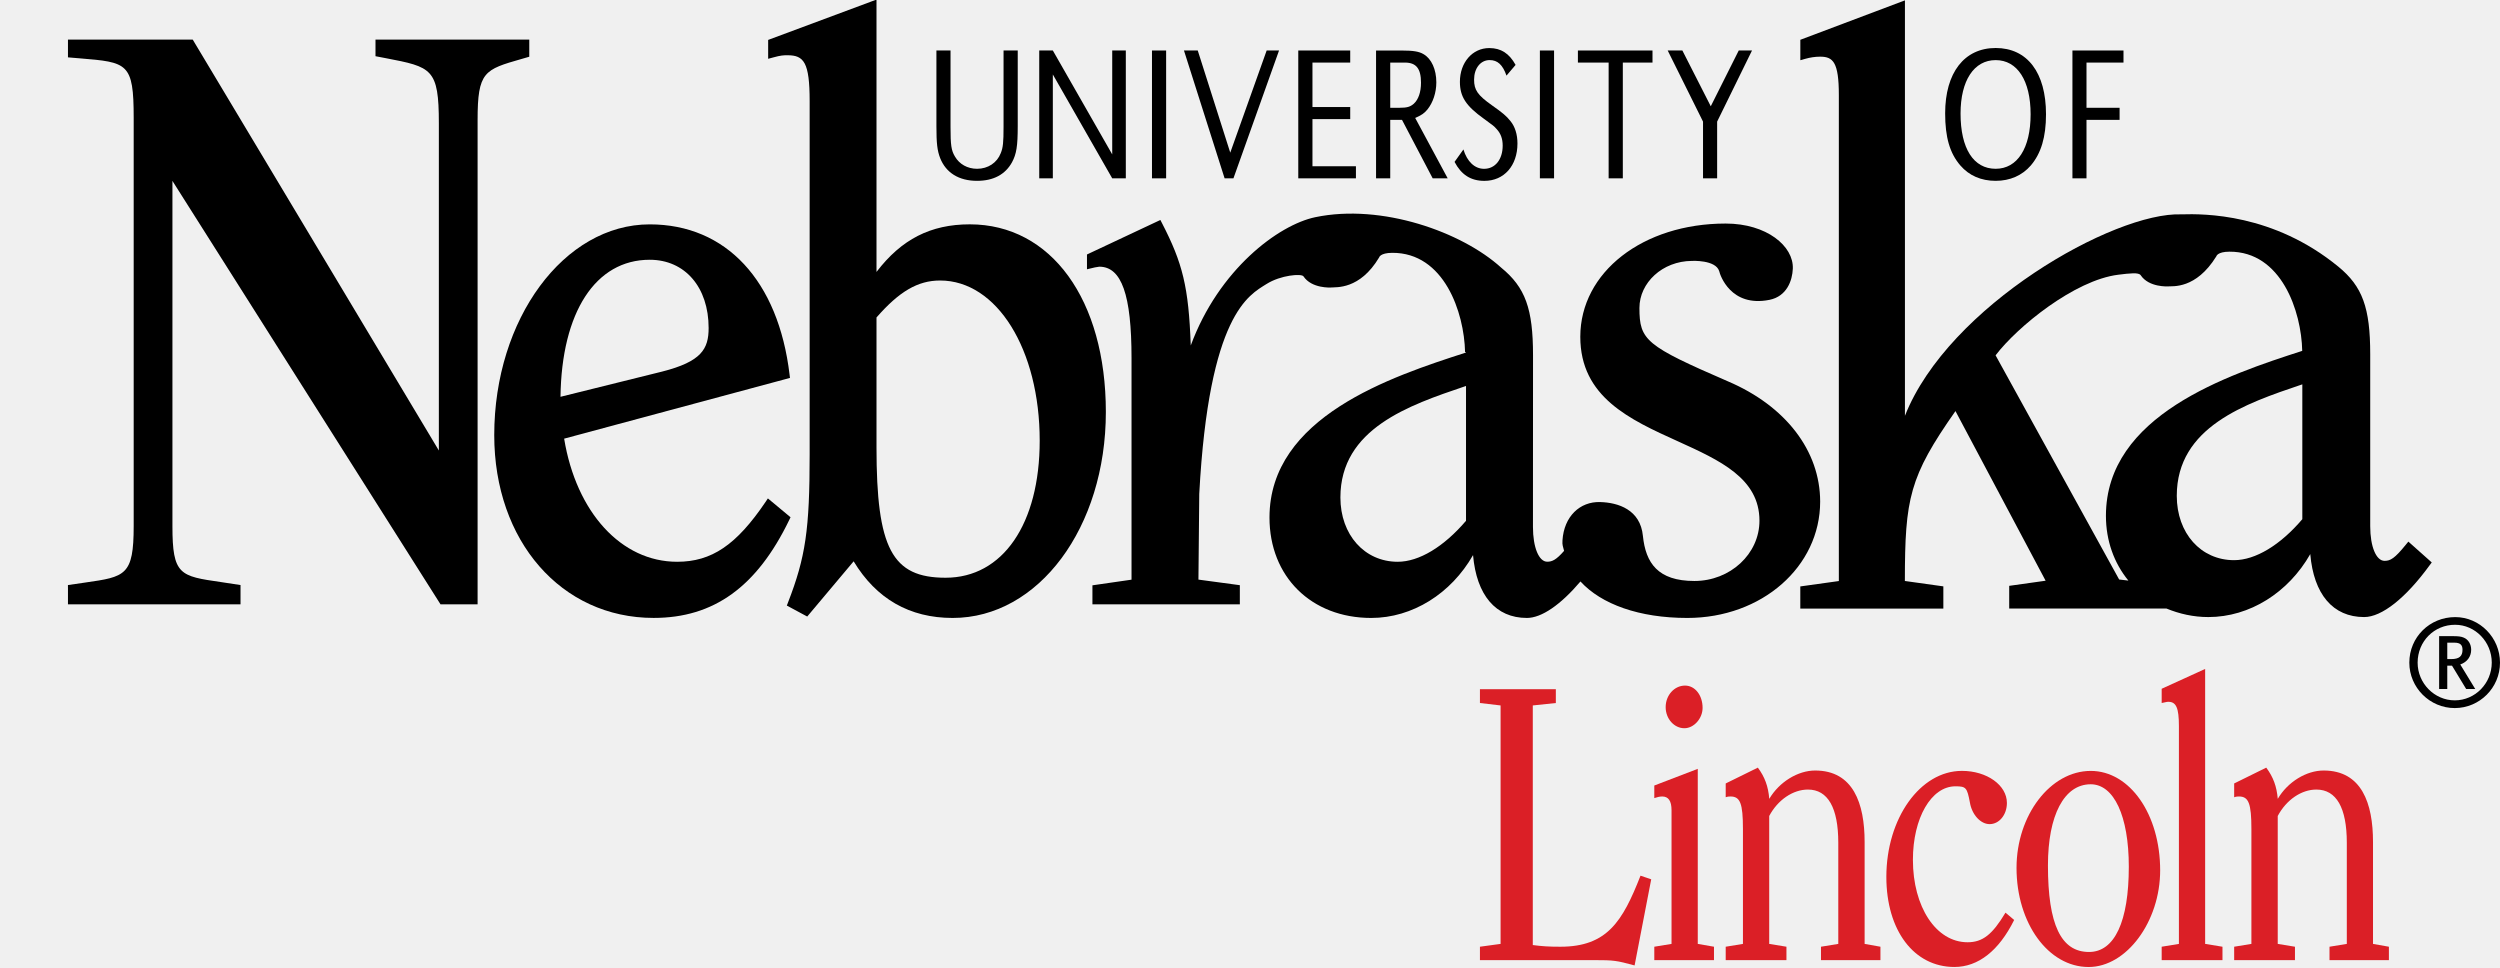
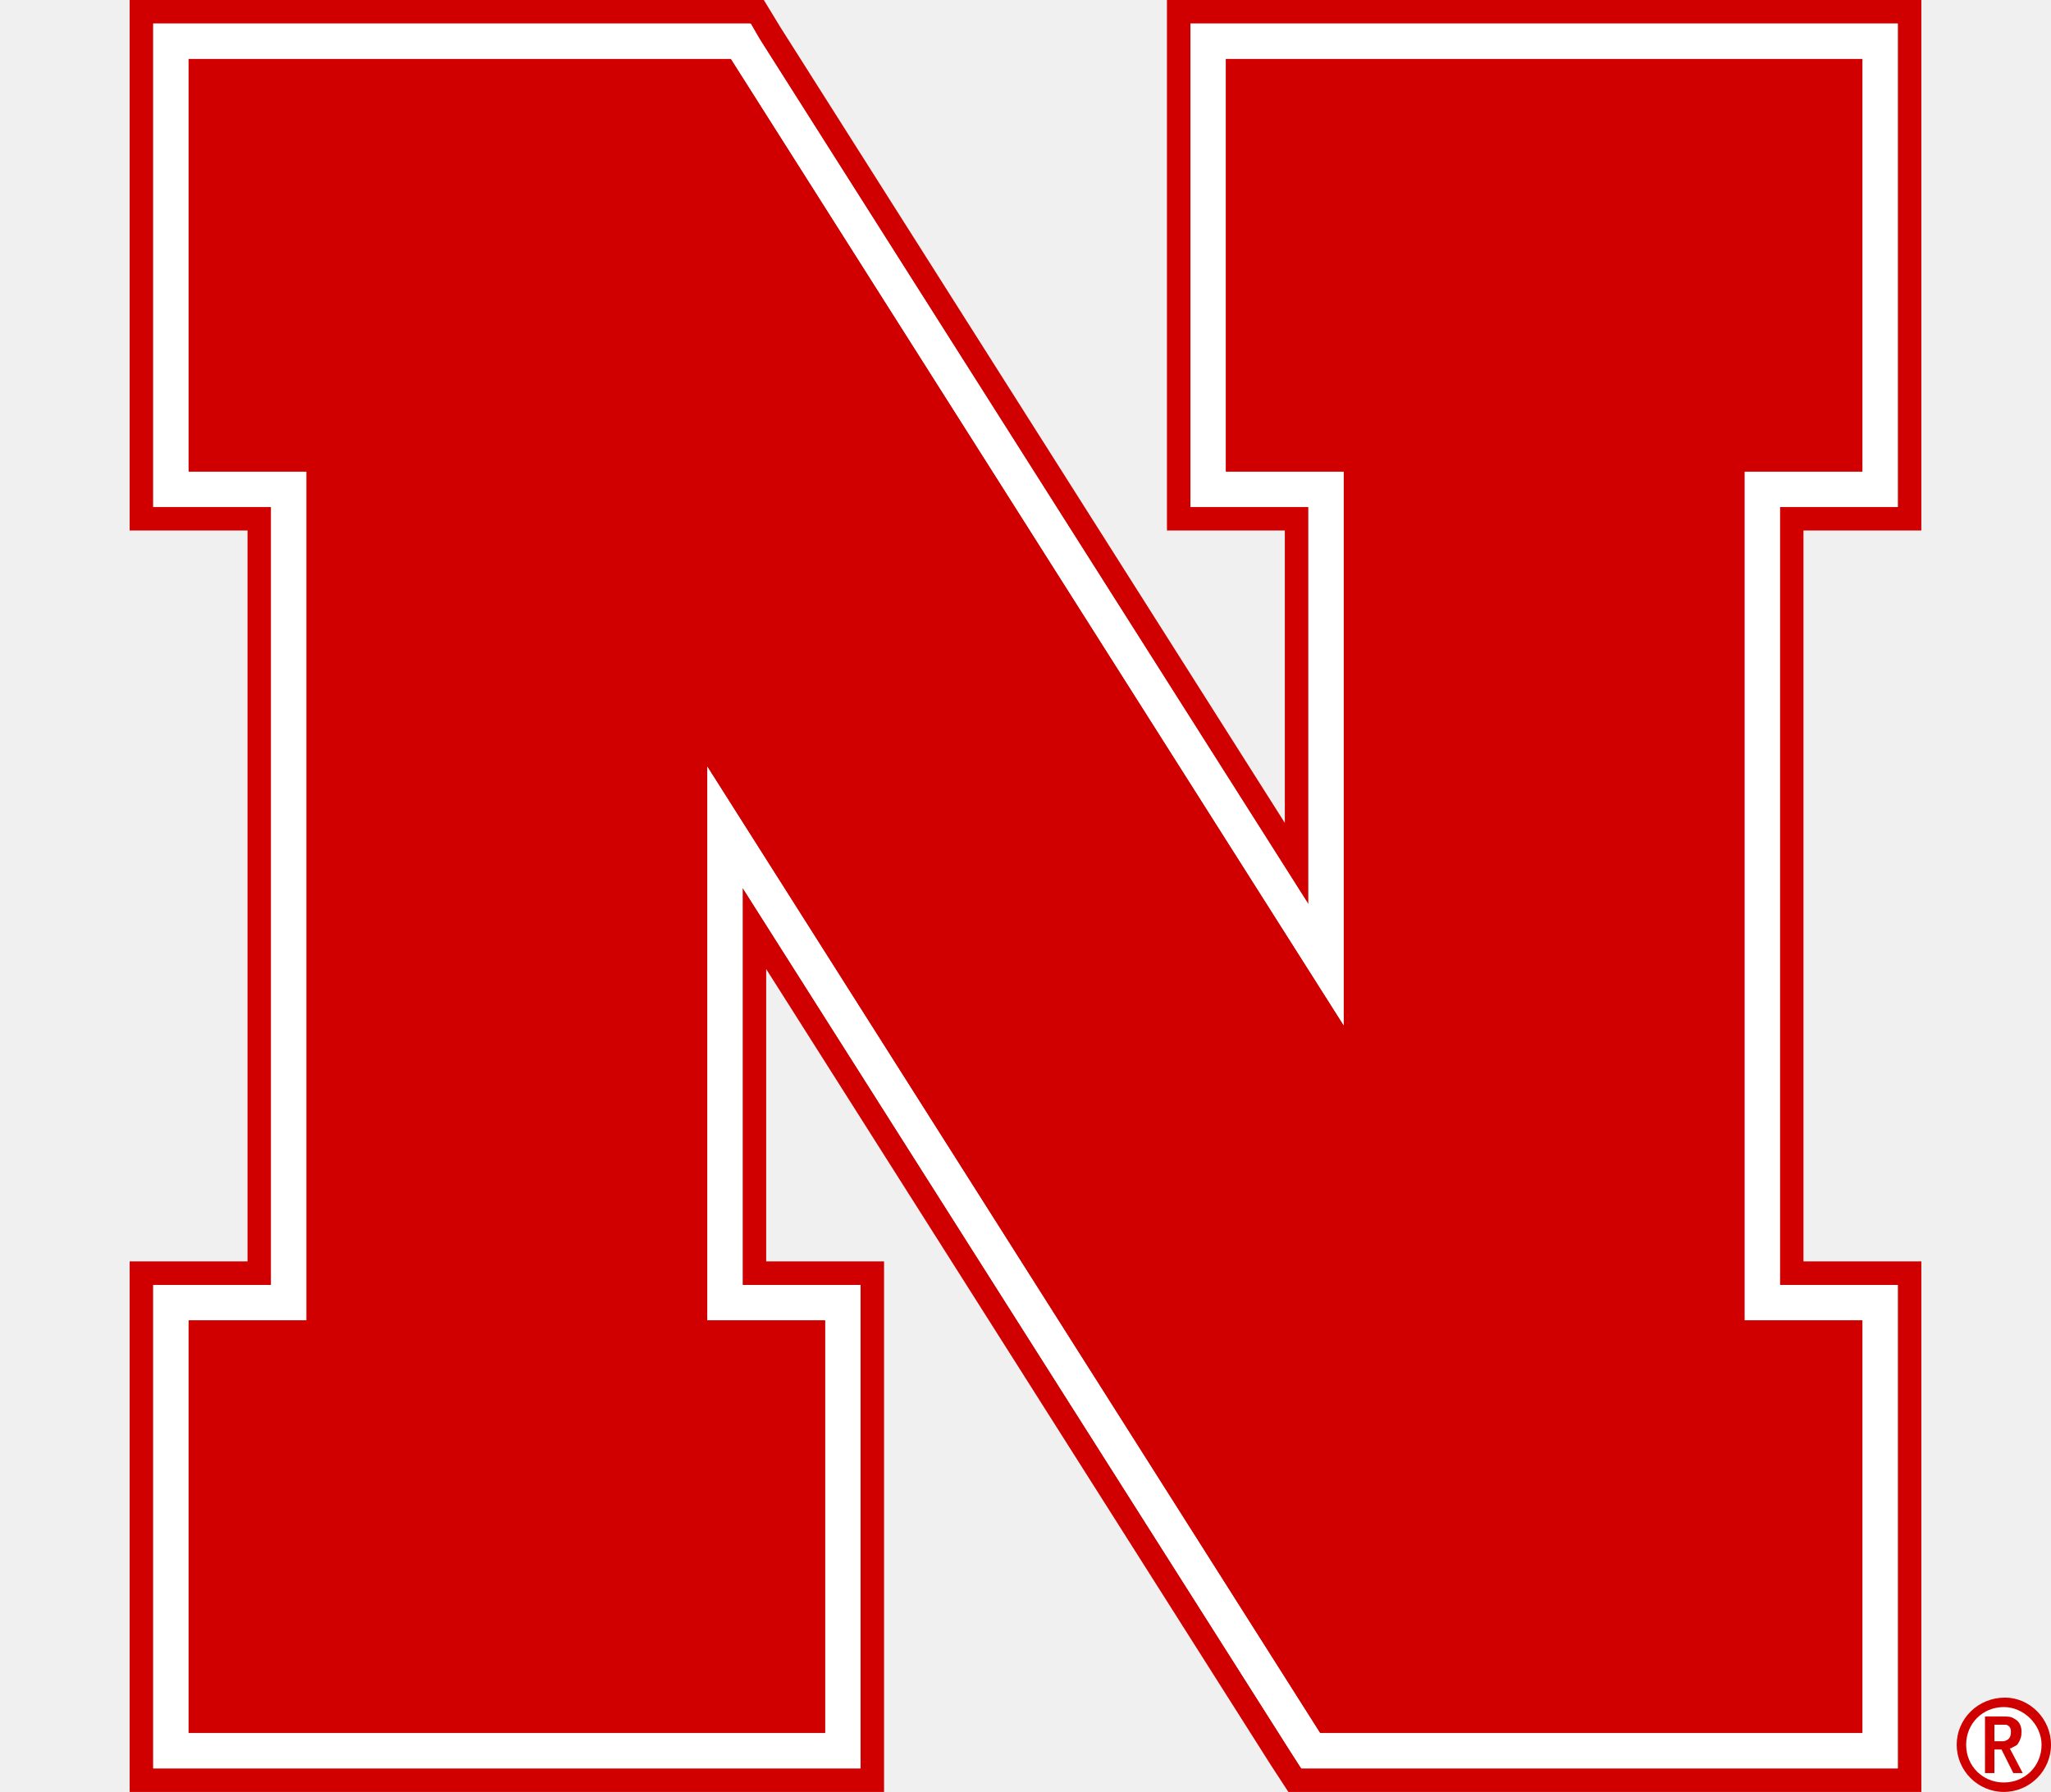
- <svg xmlns="http://www.w3.org/2000/svg" version="1.1" id="Layer_1" x="0px" y="0px" width="76.147px" height="29.462px" viewBox="0 0 76.147 29.462" enable-background="new 0 0 76.147 29.462" xml:space="preserve">
-   <path fill="#DB1F26" d="M47.39,21.413l-0.703,0.074v7.298c0.281,0.037,0.473,0.051,0.84,0.051c1.42,0,1.895-0.767,2.441-2.164  l0.326,0.111l-0.506,2.623c-0.557-0.15-0.631-0.162-1.232-0.162h-3.479v-0.408l0.629-0.086v-7.263l-0.629-0.074v-0.42h2.312V21.413z  " />
-   <path fill="#DB1F26" d="M51.712,28.75l0.494,0.086v0.408h-1.818v-0.408l0.525-0.086v-4.07c0-0.285-0.094-0.42-0.285-0.42  c-0.084,0-0.156,0.023-0.24,0.049v-0.383l1.324-0.508V28.75z M51.304,22.181c-0.307,0-0.57-0.283-0.57-0.643s0.264-0.656,0.59-0.656  c0.307,0,0.535,0.297,0.535,0.68C51.858,21.884,51.595,22.181,51.304,22.181z" />
-   <path fill="#DB1F26" d="M53.89,24.332c0.305-0.517,0.873-0.863,1.398-0.863c1.158,0,1.506,1,1.506,2.176v3.105l0.482,0.086v0.408  h-1.811v-0.408l0.527-0.086v-3.082c0-1.062-0.316-1.619-0.924-1.619c-0.453,0-0.918,0.311-1.18,0.805v3.896l0.525,0.086v0.408h-1.85  v-0.408l0.525-0.086v-3.5c0-0.781-0.084-0.99-0.379-0.99c-0.031,0-0.084,0-0.146,0.023v-0.42l0.979-0.482  C53.753,23.666,53.858,23.949,53.89,24.332z" />
-   <path fill="#DB1F26" d="M59.528,29.453c-1.232,0-2.072-1.113-2.072-2.744c0-1.783,1.029-3.229,2.303-3.229  c0.758,0,1.369,0.434,1.369,0.977c0,0.359-0.232,0.645-0.527,0.645c-0.273,0-0.537-0.285-0.6-0.656  c-0.086-0.457-0.117-0.496-0.441-0.496c-0.736,0-1.295,0.965-1.295,2.24c0,1.433,0.705,2.51,1.664,2.51  c0.461,0,0.756-0.234,1.156-0.902l0.264,0.223C60.884,28.959,60.255,29.453,59.528,29.453z" />
-   <path fill="#DB1F26" d="M64.841,26.398c0,1.67-0.432,2.598-1.211,2.598c-0.852,0-1.252-0.828-1.252-2.635  c0-1.533,0.494-2.473,1.303-2.473C64.388,23.889,64.841,24.854,64.841,26.398z M65.796,26.51c0-1.707-0.924-3.029-2.115-3.029  c-1.229,0-2.26,1.348-2.26,2.955c0,1.682,0.967,3.018,2.197,3.018C64.774,29.453,65.796,28.068,65.796,26.51z" />
-   <path fill="#DB1F26" d="M67.167,28.75l0.527,0.086v0.408h-1.852v-0.408l0.525-0.086v-6.632c0-0.557-0.082-0.742-0.324-0.742  c-0.055,0-0.074,0.014-0.201,0.037v-0.434l1.324-0.604V28.75z" />
-   <path fill="#DB1F26" d="M69.378,24.332c0.303-0.517,0.871-0.863,1.397-0.863c1.16,0,1.504,1,1.504,2.176v3.105l0.484,0.086v0.408  h-1.809v-0.408l0.527-0.086v-3.082c0-1.062-0.316-1.619-0.928-1.619c-0.453,0-0.914,0.311-1.176,0.805v3.896l0.525,0.086v0.408  h-1.852v-0.408l0.525-0.086v-3.5c0-0.781-0.086-0.99-0.377-0.99c-0.031,0-0.084,0-0.148,0.023v-0.42l0.977-0.482  C69.239,23.666,69.345,23.949,69.378,24.332z" />
-   <path d="M28.952,1.538v2.324c0,0.555,0.021,0.718,0.134,0.905c0.135,0.234,0.383,0.374,0.674,0.374c0.333,0,0.607-0.182,0.721-0.474  c0.07-0.169,0.086-0.327,0.086-0.805V1.538h0.432v2.306c0,0.607-0.039,0.847-0.174,1.098C30.62,5.315,30.26,5.508,29.76,5.508  c-0.555,0-0.948-0.246-1.125-0.695c-0.086-0.227-0.113-0.438-0.113-0.969V1.538H28.952z" />
-   <polygon points="34.291,5.432 33.877,5.432 32.068,2.268 32.068,5.432 31.654,5.432 31.654,1.538 32.068,1.538 33.877,4.703  33.877,1.538 34.291,1.538 " />
-   <rect x="35.088" y="1.538" width="0.431" height="3.894" />
-   <polygon points="37.472,4.65 38.581,1.538 38.958,1.538 37.569,5.432 37.3,5.432 36.062,1.538 36.482,1.538 " />
-   <polygon points="41.126,3.26 41.126,3.628 39.976,3.628 39.976,5.064 41.3,5.064 41.3,5.432 39.544,5.432 39.544,1.538  41.126,1.538 41.126,1.906 39.976,1.906 39.976,3.26 " />
-   <path d="M42.345,3.283V1.906h0.447c0.342,0,0.49,0.181,0.49,0.613c0,0.286-0.078,0.513-0.221,0.642  c-0.109,0.093-0.201,0.122-0.437,0.122H42.345z M41.913,5.432h0.432v-1.78h0.359l0.934,1.78h0.457l-0.99-1.839  c0.184-0.081,0.275-0.139,0.371-0.256c0.17-0.21,0.273-0.514,0.273-0.829c0-0.392-0.147-0.718-0.389-0.858  c-0.137-0.082-0.317-0.111-0.656-0.111h-0.791V5.432z" />
-   <path d="M45.886,2.303c-0.117-0.333-0.273-0.473-0.514-0.473c-0.277,0-0.473,0.25-0.473,0.596c0,0.315,0.107,0.472,0.545,0.782  c0.324,0.227,0.447,0.333,0.561,0.478c0.141,0.17,0.215,0.409,0.215,0.684c0,0.677-0.408,1.139-1.008,1.139  c-0.414,0-0.703-0.187-0.908-0.578l0.27-0.379c0.113,0.373,0.346,0.59,0.629,0.59c0.34,0,0.567-0.287,0.567-0.707  c0-0.211-0.061-0.368-0.178-0.497c-0.094-0.105-0.098-0.105-0.395-0.321c-0.553-0.396-0.73-0.677-0.73-1.126  c0-0.589,0.383-1.027,0.893-1.027c0.361,0,0.609,0.164,0.803,0.513L45.886,2.303z" />
-   <rect x="46.903" y="1.538" width="0.432" height="3.894" />
-   <polygon points="49.429,5.432 48.997,5.432 48.997,1.906 48.061,1.906 48.061,1.538 50.333,1.538 50.333,1.906 49.429,1.906 " />
-   <polygon points="53.364,1.538 52.302,3.704 52.302,5.432 51.872,5.432 51.872,3.704 50.796,1.538 51.243,1.538 52.108,3.237  52.96,1.538 " />
-   <path d="M60.786,1.831c0.66,0,1.064,0.624,1.064,1.651c0,1.034-0.404,1.659-1.064,1.659c-0.678,0-1.07-0.619-1.07-1.682  C59.716,2.455,60.124,1.831,60.786,1.831z M60.786,1.462c-0.957,0-1.539,0.753-1.539,1.991c0,0.729,0.141,1.213,0.463,1.587  c0.267,0.31,0.635,0.468,1.076,0.468c0.438,0,0.807-0.164,1.07-0.468c0.312-0.367,0.463-0.863,0.463-1.559  C62.319,2.21,61.749,1.462,60.786,1.462z" />
-   <polygon points="64.56,3.283 64.56,3.651 63.552,3.651 63.552,5.432 63.124,5.432 63.124,1.538 64.679,1.538 64.679,1.906  63.552,1.906 63.552,3.283 " />
-   <path d="M11.437,1.206v0.506l0.309,0.059c1.406,0.271,1.621,0.314,1.621,1.985c0,0,0,9.213,0,9.966  C12.972,13.06,5.87,1.206,5.87,1.206h-3.8v0.541l0.358,0.03c1.456,0.12,1.644,0.136,1.644,1.809v12.439  c0,1.508-0.256,1.543-1.48,1.719l-0.523,0.076l0.001,0.096v0.492h5.256v-0.588l-0.59-0.09c-1.258-0.182-1.484-0.215-1.484-1.705  c0,0,0-9.792,0-10.515c0.395,0.625,8.166,12.898,8.166,12.898h1.129V3.659c0-1.478,0.205-1.538,1.342-1.864l0.232-0.067V1.206  H11.437z" />
-   <path d="M29.539,6.833c-1.193,0-2.082,0.455-2.842,1.45c0-0.63,0-8.296,0-8.296l-0.152,0.057l-3.148,1.172v0.575l0.145-0.039  c0.246-0.069,0.329-0.069,0.445-0.069c0.497,0,0.674,0.212,0.674,1.397v10.759c0,2.289-0.123,3.131-0.66,4.514l-0.035,0.092  l0.621,0.334c0,0,1.242-1.476,1.414-1.682c0.689,1.141,1.701,1.725,3.016,1.725c2.617,0,4.666-2.756,4.666-6.274  C33.682,9.13,32.018,6.833,29.539,6.833z M28.801,17.597c-1.631,0-2.104-0.891-2.104-3.978c0,0,0-3.86,0-3.949  c0.695-0.795,1.259-1.126,1.938-1.126c1.729,0,3.033,2.098,3.033,4.879C31.668,15.96,30.543,17.597,28.801,17.597z" />
-   <path d="M73.356,16.497l-0.076,0.092c-0.342,0.424-0.475,0.494-0.648,0.494c-0.258,0-0.438-0.434-0.438-1.057V10.79  c0-1.418-0.236-2.066-0.971-2.668c-1.98-1.623-4.092-1.614-4.779-1.593c-2.051-0.078-7.1,2.788-8.422,6.136  c0-1.913,0-1.803,0-12.654l-3.186,1.201v0.622l0.146-0.041c0.154-0.044,0.307-0.067,0.459-0.067c0.393,0,0.568,0.169,0.568,1.169  c0,0,0,14.609,0,14.803c-0.162,0.023-1.174,0.164-1.174,0.164v0.676h4.357V17.86c0,0-1.008-0.141-1.172-0.164  c0.002-2.517,0.135-3.171,1.541-5.175c0.16,0.301,2.607,4.906,2.746,5.167c-0.238,0.033-1.109,0.156-1.109,0.156v0.691h4.789  c0.395,0.162,0.82,0.26,1.277,0.26c1.258,0,2.436-0.744,3.104-1.918c0.105,1.221,0.688,1.918,1.641,1.918  c0.539,0,1.268-0.578,1.998-1.582l0.061-0.082L73.356,16.497z M64.144,15.712c0,0.757,0.248,1.439,0.684,1.972  c-0.139-0.018-0.234-0.027-0.281-0.033c-0.055-0.098-3.691-6.698-3.764-6.828c0.66-0.869,2.406-2.29,3.736-2.455  c0.357-0.044,0.623-0.076,0.684,0.015c0.252,0.378,0.836,0.34,0.836,0.34c0.133-0.013,0.844,0.092,1.467-0.914  c0.002-0.004,0.031-0.141,0.398-0.143c1.586-0.009,2.195,1.819,2.219,3.021C67.854,11.421,64.144,12.648,64.144,15.712z   M70.126,15.814c-0.672,0.79-1.43,1.248-2.078,1.248c-1.014,0-1.746-0.822-1.746-1.959c0-2.101,2.098-2.812,3.785-3.383  c0,0,0.027-0.009,0.039-0.013C70.126,11.995,70.126,15.728,70.126,15.814z" />
-   <path d="M23.389,15.181l-0.069,0.104c-0.888,1.314-1.643,1.826-2.695,1.826c-1.702,0-3.073-1.505-3.442-3.75  c0.199-0.054,6.879-1.85,6.879-1.85l-0.012-0.097c-0.342-2.868-1.934-4.58-4.26-4.58c-2.611,0-4.736,2.88-4.736,6.42  c0,3.226,2.043,5.567,4.855,5.567c1.833,0,3.146-0.947,4.131-2.985l0.039-0.081L23.389,15.181z M19.789,7.912  c1.073,0,1.795,0.835,1.795,2.079c0,0.64-0.219,1.022-1.417,1.327c0,0-2.465,0.611-3.095,0.768  C17.105,9.51,18.137,7.912,19.789,7.912z" />
-   <path d="M52.63,11.615c-2.496-1.082-2.695-1.248-2.695-2.234c0-0.77,0.701-1.427,1.594-1.434c0,0,0.728-0.04,0.836,0.312  c0.025,0.117,0.35,1.11,1.531,0.874c0.529-0.106,0.697-0.589,0.711-0.949c0.029-0.686-0.795-1.375-2.045-1.375  c-2.523,0-4.428,1.482-4.428,3.449c0,1.838,1.512,2.523,2.973,3.184c1.277,0.58,2.484,1.126,2.484,2.418  c0,1.012-0.889,1.836-1.982,1.836c-1.113,0-1.484-0.549-1.568-1.373c-0.078-0.801-0.752-1.016-1.305-1.031  c-0.613-0.018-1.098,0.436-1.145,1.167c-0.01,0.16,0.016,0.172,0.049,0.32c-0.242,0.277-0.365,0.33-0.514,0.33  c-0.254,0-0.434-0.436-0.434-1.057l0.002-5.231c0-1.418-0.234-2.067-0.969-2.668c-1.195-1.087-3.639-1.96-5.662-1.538  c-1.125,0.235-2.943,1.597-3.794,3.908c-0.064-1.787-0.248-2.511-0.876-3.727L35.344,6.7l-2.236,1.051v0.451l0.24-0.057l0.135-0.022  c0.68,0,0.982,0.859,0.982,2.786c0,0,0,6.556,0,6.747c-0.162,0.023-1.191,0.172-1.191,0.172v0.58h4.49v-0.584  c0,0-1.093-0.146-1.261-0.17c0-0.182,0.025-2.614,0.025-2.614c0.295-5.484,1.52-6.054,2.046-6.388  c0.438-0.277,1.071-0.323,1.128-0.235c0.252,0.378,0.836,0.34,0.836,0.34c0.158-0.016,0.877,0.073,1.467-0.913  c0.002-0.004,0.031-0.141,0.4-0.143c1.584-0.009,2.193,1.819,2.219,3.021l0.025,0.006c0,0.003,0,0.008,0,0.011  c-2.27,0.732-5.982,1.958-5.982,5.025c0,1.8,1.273,3.058,3.098,3.058c1.256,0,2.434-0.742,3.102-1.914  c0.107,1.219,0.688,1.914,1.641,1.914c0.447,0,1.027-0.4,1.631-1.111c0.637,0.695,1.791,1.111,3.254,1.111  c2.27,0,4.047-1.559,4.047-3.546C55.438,13.732,54.39,12.365,52.63,11.615z M44.653,15.863c-0.674,0.79-1.43,1.248-2.08,1.248  c-1.01,0-1.746-0.822-1.746-1.958c0-2.101,2.1-2.812,3.785-3.383c0,0,0.027-0.01,0.041-0.014  C44.653,12.044,44.653,15.778,44.653,15.863z" />
-   <rect y="0" fill="none" width="76.147" height="29.462" />
+ <svg xmlns="http://www.w3.org/2000/svg" version="1.1" id="Nebraska_N" x="0px" y="0px" viewBox="0 0 174 152" enable-background="new 0 0 174 152" xml:space="preserve">
  <g>
-     <path d="M76.147,20.184c0,0.763-0.619,1.383-1.379,1.383c-0.76,0-1.383-0.624-1.383-1.383c0-0.776,0.619-1.388,1.398-1.388   C75.532,18.796,76.147,19.424,76.147,20.184z M73.638,20.184c0,0.628,0.512,1.148,1.131,1.148c0.62,0,1.127-0.516,1.127-1.152   c0-0.627-0.503-1.15-1.115-1.15C74.141,19.028,73.638,19.536,73.638,20.184z M74.293,19.376H74.7c0.181,0,0.265,0.012,0.34,0.044   c0.141,0.056,0.229,0.2,0.229,0.372c0,0.207-0.124,0.375-0.332,0.447l0.456,0.748h-0.276l-0.432-0.712h-0.144v0.712h-0.248V19.376z    M74.661,20.075c0.239,0,0.344-0.084,0.344-0.283c0-0.152-0.072-0.217-0.248-0.217h-0.101h-0.115v0.5H74.661z" />
+     <path fill="#FFFFFF" d="M170,151.2c-1.8,0-3.2-1.4-3.2-3.2c0-1.8,1.4-3.2,3.2-3.2c1.7,0,3.2,1.5,3.2,3.2   C173.2,149.8,171.8,151.2,170,151.2z" />
+     <path fill="#D00000" d="M170.1,144c-2.3,0-4.1,1.8-4.1,4c0,2.2,1.8,4,4,4c2.2,0,4-1.8,4-4C174,145.8,172.2,144,170.1,144z    M170,151.2c-1.8,0-3.2-1.4-3.2-3.2c0-1.8,1.4-3.2,3.2-3.2c1.7,0,3.2,1.5,3.2,3.2C173.2,149.8,171.8,151.2,170,151.2z" />
+     <g>
+       <path fill="#D00000" d="M168.4,145.6h1.4c0.6,0,0.8,0,1.1,0.2c0.4,0.2,0.6,0.6,0.6,1.1c0,0.4-0.1,0.7-0.3,1    c-0.1,0.2-0.3,0.2-0.6,0.4l-0.1,0l1.1,2.1h-0.8l-1-2h-0.6v2h-0.8V145.6z M169.6,147.7c0,0,0.3,0,0.4,0c0.4-0.1,0.6-0.3,0.6-0.8    c0-0.3-0.1-0.5-0.4-0.6c-0.1,0-0.1,0-0.6,0h-0.4v1.4H169.6z" />
+     </g>
+   </g>
+   <g>
+     <path fill="#D00000" d="M158,0h-54h-5v5v35v5h5h5v24.8L66.2,2.3L64.8,0H62H16h-5v5v35v5h5h5v62h-5h-5v5v35v5h5h54h5v-5v-35v-5h-5   h-5V82.2l42.8,67.5l1.5,2.3h2.7h46h5v-5v-35v-5h-5h-5V45h5h5v-5V5V0H158z M161,5v35v3h-3h-7v66h7h3v3v35v3h-3h-46h-1.6l-0.9-1.4   L63,75.3V109h7h3v3v35v3h-3H16h-3v-3v-35v-3h3h7V43h-7h-3v-3V5V2h3h46h1.6l0.9,1.4L111,76.7V43h-7h-3v-3V5V2h3h54h3V5z" />
+     <path fill="#D00000" d="M114,87L114,87L62,5H16v35c0,0,7.8,0,10,0c0,3.3,0,68.7,0,72v0c-2.2,0-10,0-10,0v35h54v-35c0,0-7.8,0-10,0   v0c0-2.6,0-47,0-47l52,82h46v-35c0,0-7.8,0-10,0v0c0-3.3,0-68.7,0-72c2.2,0,10,0,10,0V5h-54v35c0,0,7.8,0,10,0   C114,42.6,114,87,114,87z" />
+     <path fill="#D00000" d="M26,112c-2.2,0-10,0-10,0v0C16,112,23.8,112,26,112L26,112z" />
+     <polygon fill="#D00000" points="114,87 62,5 114,87  " />
+     <path fill="#D00000" d="M70,112L70,112c0,0-7.8,0-10,0v0C62.2,112,70,112,70,112z" />
+     <path fill="#D00000" d="M158,112L158,112c0,0-7.8,0-10,0v0C150.2,112,158,112,158,112z" />
+     <path fill="#FFFFFF" d="M158,2h-54h-3v3v35v3h3h7v33.7L64.5,3.4L63.7,2H62H16h-3v3v35v3h3h7v66h-7h-3v3v35v3h3h54h3v-3v-35v-3h-3   h-7V75.3l46.5,73.3l0.9,1.4h1.6h46h3v-3v-35v-3h-3h-7V43h7h3v-3V5V2H158z M70,112L70,112v35H16v-35v0c0,0,7.8,0,10,0   c0-3.3,0-68.7,0-72c-2.2,0-10,0-10,0V5h46l52,82c0,0,0-44.4,0-47c-2.2,0-10,0-10,0V5h54v35c0,0-7.8,0-10,0c0,3.3,0,68.7,0,72   c2.2,0,10,0,10,0v0v35h-46L60,65c0,0,0,44.4,0,47C62.2,112,70,112,70,112z" />
+     <path fill="#D00000" d="M114,87L62,5H16v35c0,0,7.8,0,10,0c0,3.3,0,68.7,0,72c-2.2,0-10,0-10,0v35h54v-35c0,0-7.8,0-10,0   c0-2.6,0-47,0-47l52,82h46v-35c0,0-7.8,0-10,0c0-3.3,0-68.7,0-72c2.2,0,10,0,10,0V5h-54v35c0,0,7.8,0,10,0C114,42.6,114,87,114,87z   " />
  </g>
</svg>
